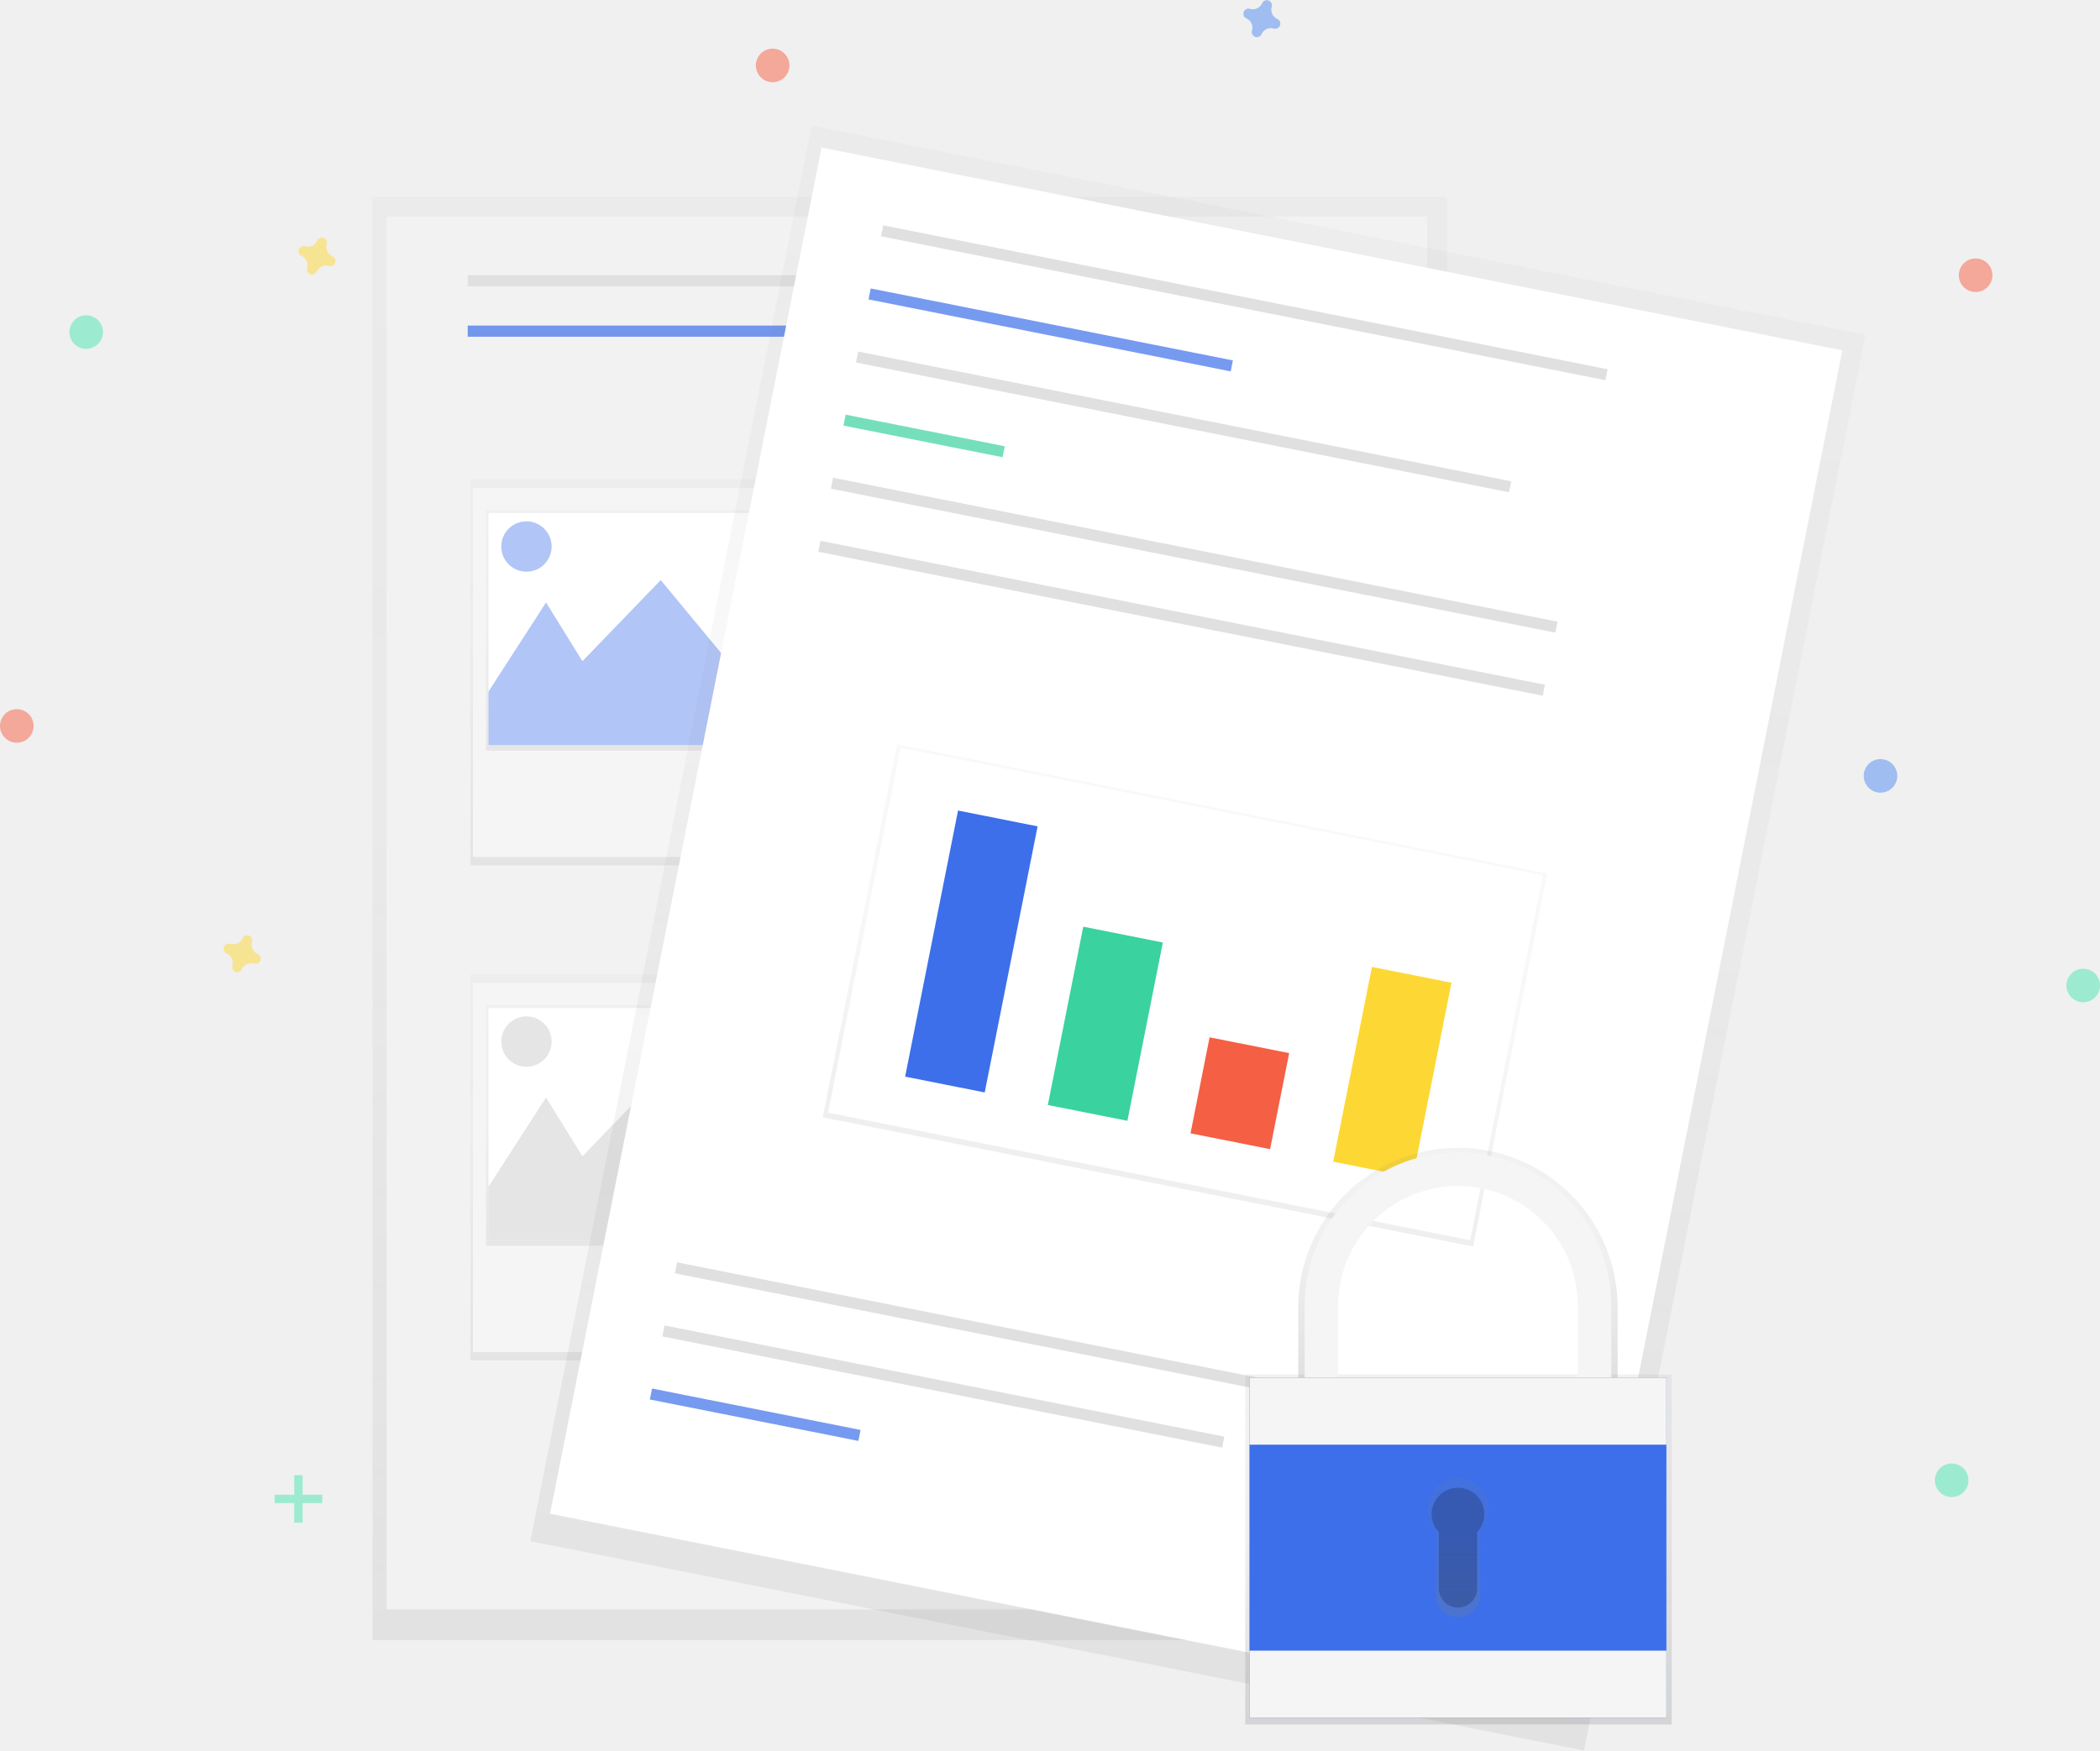
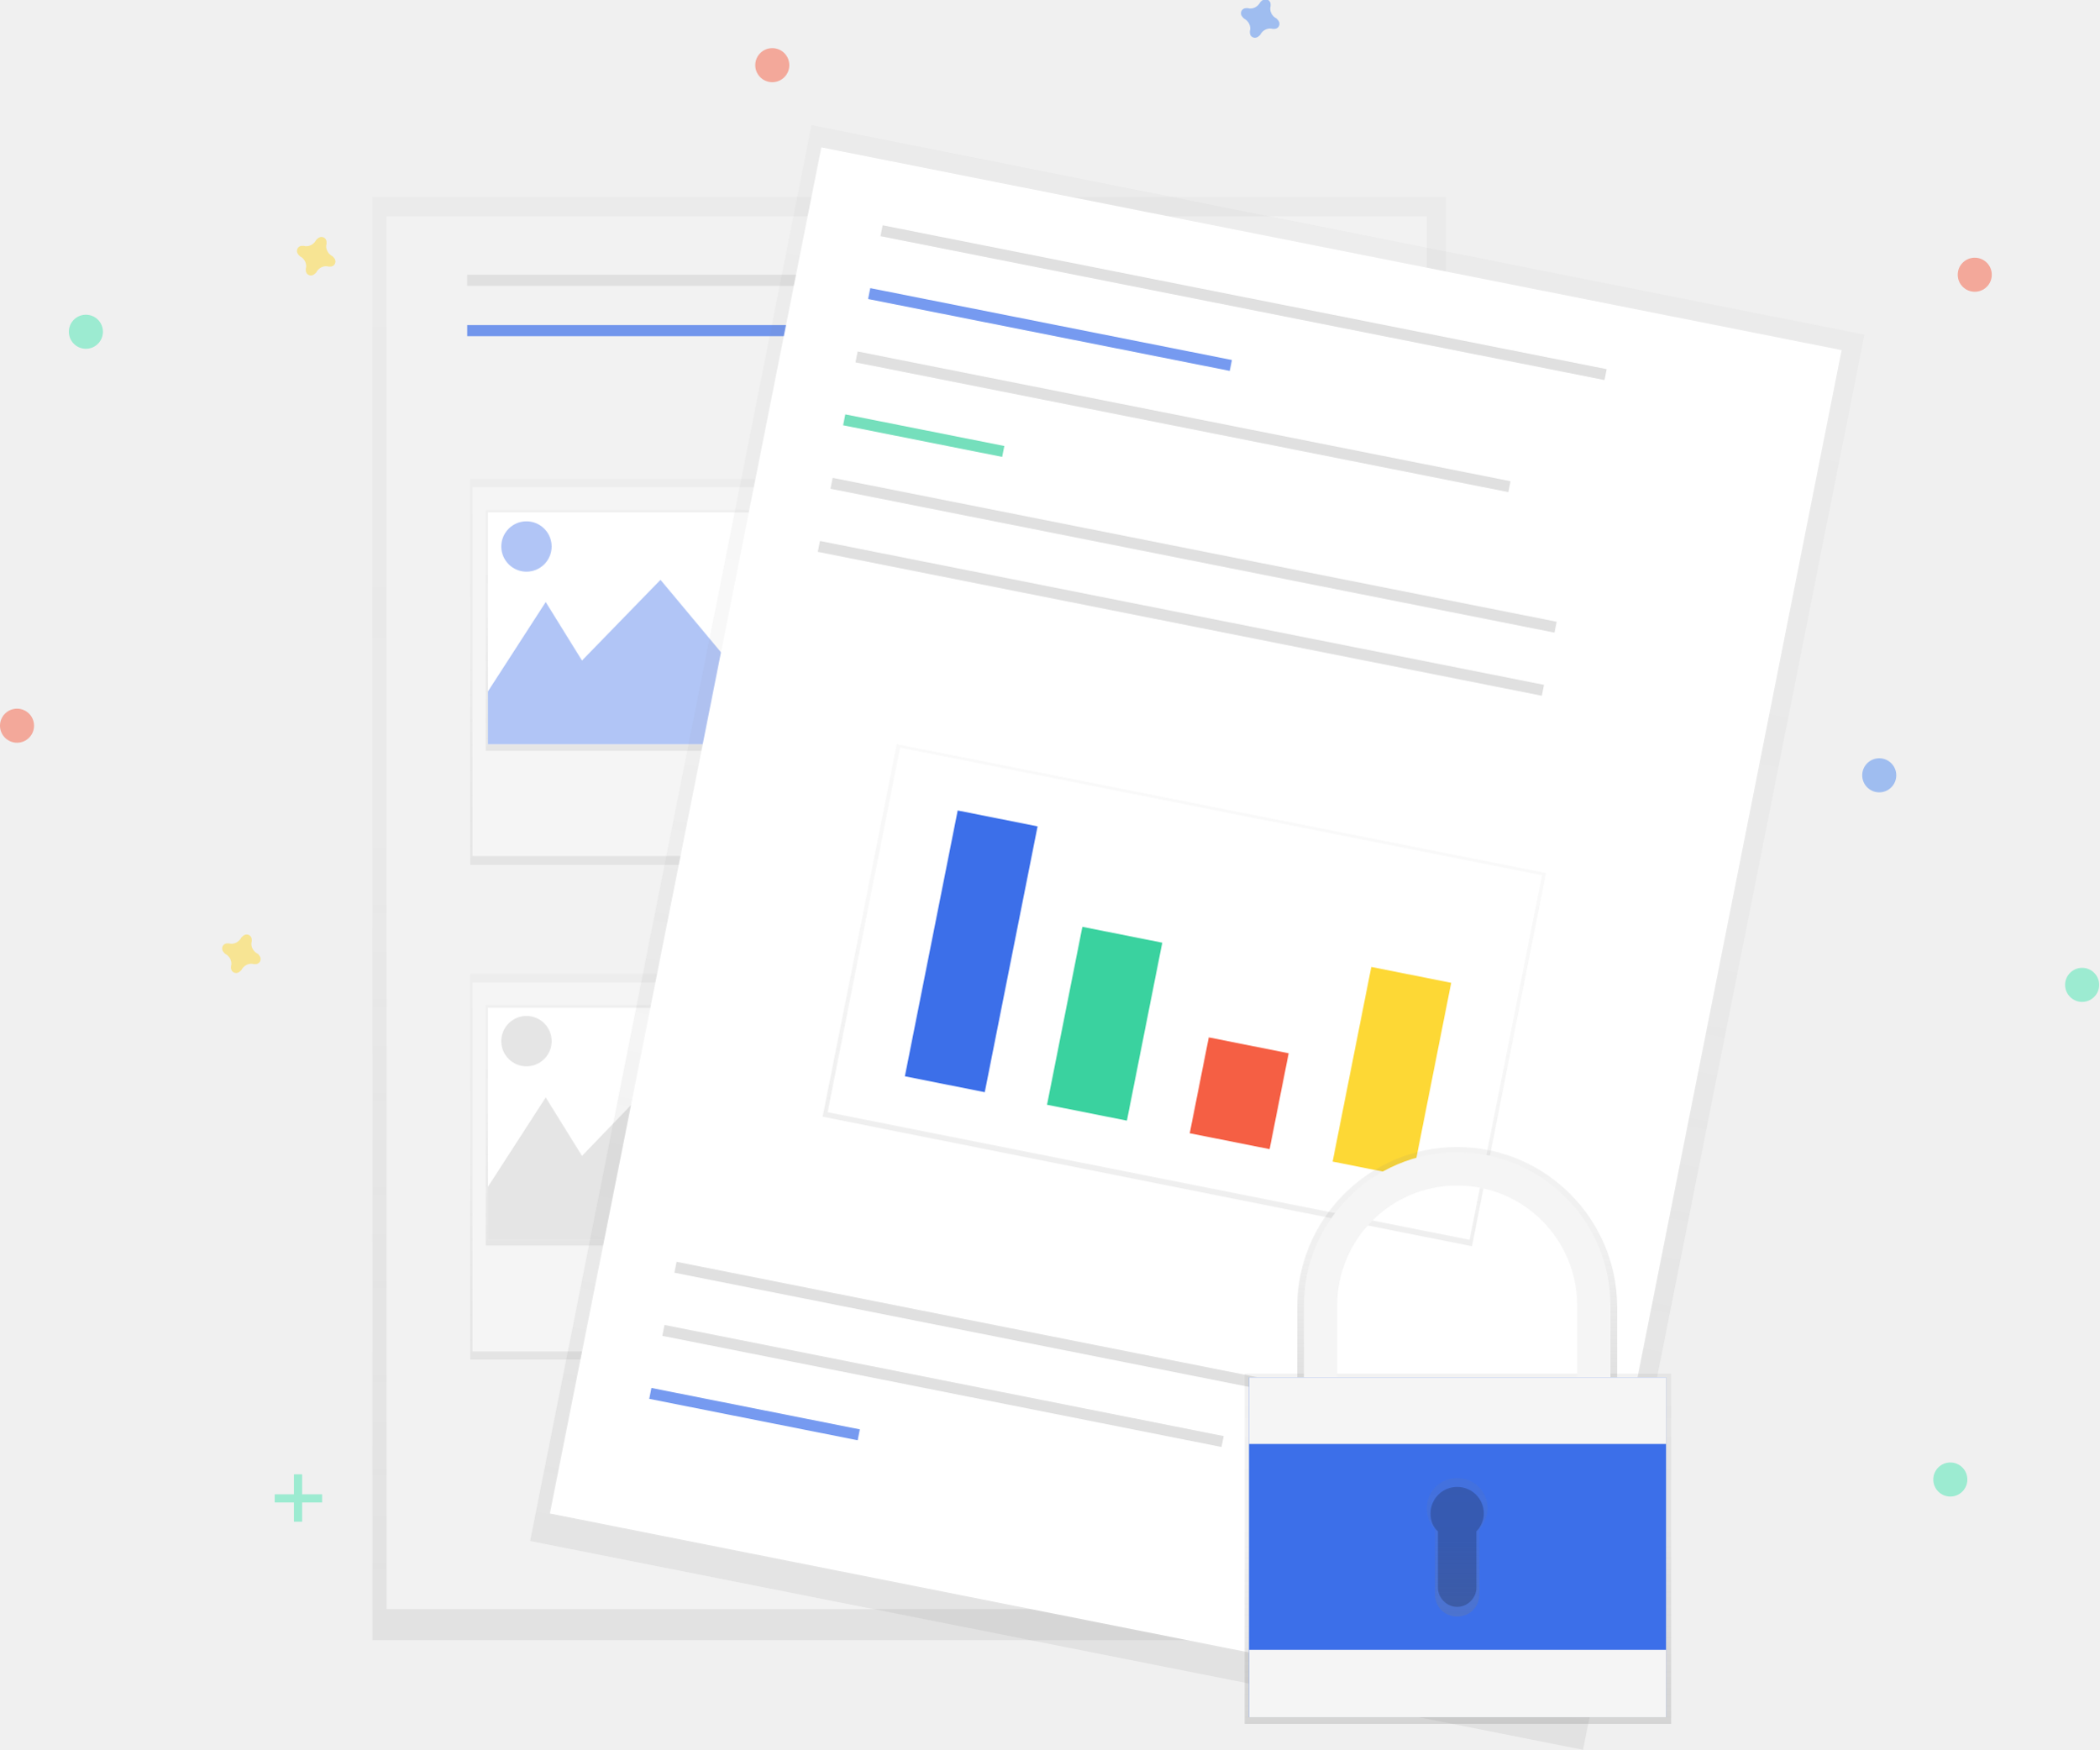
- <svg xmlns="http://www.w3.org/2000/svg" xmlns:xlink="http://www.w3.org/1999/xlink" id="e8f68bdd-4984-4f2e-95b7-7fc8ec281257" data-name="Layer 1" width="918.14" height="765.54" viewBox="0 0 918.14 765.54">
-   <defs>
-     <linearGradient id="27aa7b70-b106-4a00-be67-693c8380e41d" x1="397.74" y1="717.25" x2="397.74" y2="86.11" gradientUnits="userSpaceOnUse">
-       <stop offset="0" stop-color="gray" stop-opacity="0.25" />
-       <stop offset="0.54" stop-color="gray" stop-opacity="0.12" />
-       <stop offset="1" stop-color="gray" stop-opacity="0.1" />
+ <svg xmlns="http://www.w3.org/2000/svg" xmlns:xlink="http://www.w3.org/1999/xlink" version="1.1" id="e8f68bdd-4984-4f2e-95b7-7fc8ec281257" x="0px" y="0px" viewBox="0 0 283.5 236.3" style="enable-background:new 0 0 283.5 236.3;" xml:space="preserve">
+   <style type="text/css">
+ 	.st0{opacity:0.5;}
+ 	.st1{fill:url(#SVGID_1_);}
+ 	.st2{fill:#F2F2F2;}
+ 	.st3{fill:#E0E0E0;}
+ 	.st4{opacity:0.7;fill:#3C6FE9;enable-background:new    ;}
+ 	.st5{fill:url(#SVGID_2_);}
+ 	.st6{fill:#F5F5F5;}
+ 	.st7{fill:url(#SVGID_3_);}
+ 	.st8{fill:#FFFFFF;}
+ 	.st9{clip-path:url(#SVGID_5_);}
+ 	.st10{opacity:0.4;fill:#3C6FE9;enable-background:new    ;}
+ 	.st11{fill:url(#SVGID_6_);}
+ 	.st12{fill:url(#SVGID_7_);}
+ 	.st13{clip-path:url(#SVGID_9_);}
+ 	.st14{opacity:0.4;fill:#BDBDBD;enable-background:new    ;}
+ 	.st15{fill:url(#SVGID_10_);}
+ 	.st16{opacity:0.7;fill:#3AD29F;enable-background:new    ;}
+ 	.st17{fill:url(#SVGID_11_);}
+ 	.st18{fill:#3C6FE9;}
+ 	.st19{fill:#3AD29F;}
+ 	.st20{fill:#F55F44;}
+ 	.st21{fill:#FDD835;}
+ 	.st22{fill:#47E6B1;}
+ 	.st23{opacity:0.5;fill:#4D8AF0;enable-background:new    ;}
+ 	.st24{opacity:0.5;fill:#FDD835;enable-background:new    ;}
+ 	.st25{opacity:0.5;fill:#F55F44;enable-background:new    ;}
+ 	.st26{opacity:0.5;fill:#47E6B1;enable-background:new    ;}
+ 	.st27{fill:url(#SVGID_12_);}
+ 	.st28{fill:url(#SVGID_13_);}
+ 	.st29{fill:url(#SVGID_14_);}
+ 	.st30{opacity:0.2;enable-background:new    ;}
+ </style>
+   <g class="st0">
+     <linearGradient id="SVGID_1_" gradientUnits="userSpaceOnUse" x1="122.799" y1="-452.9" x2="122.799" y2="-258.043" gradientTransform="matrix(1 0 0 -1 0 -231.48)">
+       <stop offset="0" style="stop-color:#808080;stop-opacity:0.25" />
+       <stop offset="0.54" style="stop-color:#808080;stop-opacity:0.12" />
+       <stop offset="1" style="stop-color:#808080;stop-opacity:0.1" />
    </linearGradient>
-     <linearGradient id="46a816da-c484-41ec-8a6f-fbf14454d910" x1="288.88" y1="378.44" x2="288.88" y2="209.65" xlink:href="#27aa7b70-b106-4a00-be67-693c8380e41d" />
-     <linearGradient id="32b634d8-28f1-48d9-a868-f602a2cad942" x1="288.88" y1="328.29" x2="288.88" y2="223.1" xlink:href="#27aa7b70-b106-4a00-be67-693c8380e41d" />
-     <clipPath id="7a4c6aff-0be0-461b-a111-b3ae1b8fbf73" transform="translate(-140.93 -67.23)">
-       <rect id="8cc91f6d-19b0-43cc-9c18-2faa83ac34ba" data-name="&lt;Rectangle&gt;" x="354.51" y="291.55" width="150.6" height="101.52" fill="#fff" />
+     <rect x="50.3" y="26.6" class="st1" width="145" height="194.9" />
+   </g>
+   <rect x="52.2" y="29.2" class="st2" width="140.5" height="188.1" />
+   <rect x="63.1" y="37.1" class="st3" width="48.3" height="1.5" />
+   <rect x="63.1" y="43.9" class="st4" width="48.3" height="1.5" />
+   <rect x="118.6" y="37.1" class="st3" width="48.3" height="1.5" />
+   <rect x="126.2" y="80.2" class="st3" width="48.3" height="1.5" />
+   <rect x="127.3" y="84.3" class="st3" width="48.3" height="1.5" />
+   <rect x="129.6" y="88.5" class="st3" width="48.3" height="1.5" />
+   <rect x="126.2" y="147" class="st3" width="48.3" height="1.5" />
+   <rect x="127.3" y="151.2" class="st3" width="48.3" height="1.5" />
+   <rect x="129.6" y="155.3" class="st3" width="48.3" height="1.5" />
+   <g class="st0">
+     <linearGradient id="SVGID_2_" gradientUnits="userSpaceOnUse" x1="89.19" y1="-348.296" x2="89.19" y2="-296.184" gradientTransform="matrix(1 0 0 -1 0 -231.48)">
+       <stop offset="0" style="stop-color:#808080;stop-opacity:0.25" />
+       <stop offset="0.54" style="stop-color:#808080;stop-opacity:0.12" />
+       <stop offset="1" style="stop-color:#808080;stop-opacity:0.1" />
+     </linearGradient>
+     <rect x="63.5" y="64.7" class="st5" width="51.4" height="52.1" />
+   </g>
+   <rect x="63.8" y="65.8" class="st6" width="50.5" height="49.8" />
+   <g class="st0">
+     <linearGradient id="SVGID_3_" gradientUnits="userSpaceOnUse" x1="89.188" y1="-332.813" x2="89.188" y2="-300.337" gradientTransform="matrix(1 0 0 -1 0 -231.48)">
+       <stop offset="0" style="stop-color:#808080;stop-opacity:0.25" />
+       <stop offset="0.54" style="stop-color:#808080;stop-opacity:0.12" />
+       <stop offset="1" style="stop-color:#808080;stop-opacity:0.1" />
+     </linearGradient>
+     <rect x="65.6" y="68.9" class="st7" width="47.1" height="32.5" />
+   </g>
+   <rect x="65.9" y="69.2" class="st8" width="46.5" height="31.3" />
+   <g>
+     <defs>
+       <rect id="SVGID_4_" x="65.9" y="69.2" width="46.5" height="31.3" />
+     </defs>
+     <clipPath id="SVGID_5_">
+       <use xlink:href="#SVGID_4_" style="overflow:visible;" />
    </clipPath>
-     <linearGradient id="38f1cb81-8fac-4205-a0ff-a33ac00d354c" x1="288.88" y1="594.94" x2="288.88" y2="426.14" xlink:href="#27aa7b70-b106-4a00-be67-693c8380e41d" />
-     <linearGradient id="6fc01aaf-135e-403e-a209-43b2a4fe59f1" x1="288.88" y1="544.79" x2="288.88" y2="439.6" xlink:href="#27aa7b70-b106-4a00-be67-693c8380e41d" />
-     <clipPath id="79ce363a-d134-40e4-9f82-b96d04a36978" transform="translate(-140.93 -67.23)">
-       <rect id="5b44e697-61fe-43bd-9a58-5f3e41301748" data-name="&lt;Rectangle&gt;" x="354.51" y="508.05" width="150.6" height="101.52" fill="#fff" />
+     <g class="st9">
+       <polygon class="st10" points="62,99.4 73.7,81.3 78.6,89.2 89.2,78.3 98.3,89.2 106.2,73 126.6,105.5 60.5,103.2   " />
+       <circle class="st10" cx="71.1" cy="73.8" r="3.4" />
+     </g>
+   </g>
+   <g class="st0">
+     <linearGradient id="SVGID_6_" gradientUnits="userSpaceOnUse" x1="89.19" y1="-415.135" x2="89.19" y2="-363.023" gradientTransform="matrix(1 0 0 -1 0 -231.48)">
+       <stop offset="0" style="stop-color:#808080;stop-opacity:0.25" />
+       <stop offset="0.54" style="stop-color:#808080;stop-opacity:0.12" />
+       <stop offset="1" style="stop-color:#808080;stop-opacity:0.1" />
+     </linearGradient>
+     <rect x="63.5" y="131.5" class="st11" width="51.4" height="52.1" />
+   </g>
+   <rect x="63.8" y="132.7" class="st6" width="50.5" height="49.8" />
+   <g class="st0">
+     <linearGradient id="SVGID_7_" gradientUnits="userSpaceOnUse" x1="89.188" y1="-399.655" x2="89.188" y2="-367.179" gradientTransform="matrix(1 0 0 -1 0 -231.48)">
+       <stop offset="0" style="stop-color:#808080;stop-opacity:0.25" />
+       <stop offset="0.54" style="stop-color:#808080;stop-opacity:0.12" />
+       <stop offset="1" style="stop-color:#808080;stop-opacity:0.1" />
+     </linearGradient>
+     <rect x="65.6" y="135.7" class="st12" width="47.1" height="32.5" />
+   </g>
+   <rect id="b429ac3a-f8a8-4171-bcce-5b6c002c0714" x="65.9" y="136.1" class="st8" width="46.5" height="31.3" />
+   <g>
+     <defs>
+       <rect id="SVGID_8_" x="65.9" y="136.1" width="46.5" height="31.3" />
+     </defs>
+     <clipPath id="SVGID_9_">
+       <use xlink:href="#SVGID_8_" style="overflow:visible;" />
    </clipPath>
-     <linearGradient id="54803c44-522d-4b9e-9a34-f1f7b43e8483" x1="671.57" y1="760.34" x2="671.57" y2="129.2" gradientTransform="translate(1109.43 -194.1) rotate(90)" xlink:href="#27aa7b70-b106-4a00-be67-693c8380e41d" />
-     <linearGradient id="089a6a47-adaa-499b-aefb-cd6464b62fb8" x1="670.96" y1="553.63" x2="670.96" y2="387.28" gradientTransform="translate(1129.51 -168.41) rotate(90)" xlink:href="#27aa7b70-b106-4a00-be67-693c8380e41d" />
-     <linearGradient id="fd8d88e0-7826-450d-9e0b-001d1be709c2" x1="637.66" y1="754.12" x2="637.66" y2="601.05" xlink:href="#27aa7b70-b106-4a00-be67-693c8380e41d" />
-     <linearGradient id="8d1793c5-b76e-44e2-a52e-569460402331" x1="778.37" y1="673.86" x2="778.37" y2="569.13" xlink:href="#27aa7b70-b106-4a00-be67-693c8380e41d" />
-     <linearGradient id="4745700d-8097-45ff-9f71-625443fc4ad8" x1="778.37" y1="774.41" x2="778.37" y2="713.66" xlink:href="#27aa7b70-b106-4a00-be67-693c8380e41d" />
-   </defs>
-   <g opacity="0.5">
-     <rect x="162.9" y="86.11" width="469.69" height="631.14" fill="url(#27aa7b70-b106-4a00-be67-693c8380e41d)" />
+     <g class="st13">
+       <polygon class="st14" points="62,166.3 73.7,148.2 78.6,156.1 89.2,145.1 98.3,156.1 106.2,139.9 126.6,172.3 60.5,170.1   " />
+       <circle class="st14" cx="71.1" cy="140.6" r="3.4" />
+     </g>
  </g>
-   <rect x="169.02" y="94.67" width="455.01" height="609.12" fill="#f2f2f2" />
-   <rect x="204.49" y="120.36" width="156.56" height="4.89" fill="#e0e0e0" />
-   <rect x="204.49" y="142.37" width="156.56" height="4.89" fill="#3c6fe9" opacity="0.7" />
-   <rect x="384.29" y="120.36" width="156.56" height="4.89" fill="#e0e0e0" />
-   <rect x="408.75" y="259.8" width="156.56" height="4.89" fill="#e0e0e0" />
-   <rect x="412.42" y="273.25" width="156.56" height="4.89" fill="#e0e0e0" />
-   <rect x="419.76" y="286.7" width="156.56" height="4.89" fill="#e0e0e0" />
-   <rect x="408.75" y="476.29" width="156.56" height="4.89" fill="#e0e0e0" />
-   <rect x="412.42" y="489.75" width="156.56" height="4.89" fill="#e0e0e0" />
-   <rect x="419.76" y="503.2" width="156.56" height="4.89" fill="#e0e0e0" />
-   <g opacity="0.5">
-     <rect x="205.71" y="209.65" width="166.35" height="168.79" fill="url(#46a816da-c484-41ec-8a6f-fbf14454d910)" />
+   <g class="st0">
+     <linearGradient id="SVGID_10_" gradientUnits="userSpaceOnUse" x1="365.135" y1="-395.666" x2="365.135" y2="-200.81" gradientTransform="matrix(0.9808 0.1949 0.1949 -0.9808 -138.3095 -237.0621)">
+       <stop offset="0" style="stop-color:#808080;stop-opacity:0.25" />
+       <stop offset="0.54" style="stop-color:#808080;stop-opacity:0.12" />
+       <stop offset="1" style="stop-color:#808080;stop-opacity:0.1" />
+     </linearGradient>
+     <polygon class="st15" points="71.6,208.1 109.6,16.9 251.8,45.2 213.8,236.3  " />
  </g>
-   <rect x="206.76" y="213.32" width="163.72" height="161.45" fill="#f5f5f5" />
-   <g opacity="0.5">
-     <rect x="212.53" y="223.1" width="152.7" height="105.19" fill="url(#32b634d8-28f1-48d9-a868-f602a2cad942)" />
+   <rect x="67.4" y="55.6" transform="matrix(0.1949 -0.9808 0.9808 0.1949 6.5919 259.6561)" class="st8" width="188.1" height="140.5" />
+   <rect x="167.2" y="-9" transform="matrix(0.1949 -0.9808 0.9808 0.1949 95.1529 197.6363)" class="st3" width="1.5" height="99.7" />
+   <rect x="139.4" y="131" transform="matrix(0.1949 -0.9808 0.9808 0.1949 -64.5726 283.0651)" class="st3" width="1.5" height="99.7" />
+   <rect x="126.6" y="148.7" transform="matrix(0.1949 -0.9808 0.9808 0.1949 -81.0719 275.5877)" class="st3" width="1.5" height="77" />
+   <rect x="101.2" y="176.6" transform="matrix(0.1949 -0.9808 0.9808 0.1949 -105.2508 253.744)" class="st4" width="1.5" height="28.7" />
+   <rect x="141.1" y="19.6" transform="matrix(0.1949 -0.9808 0.9808 0.1949 70.5158 174.9511)" class="st4" width="1.5" height="49.8" />
+   <rect x="159" y="12" transform="matrix(0.1949 -0.9808 0.9808 0.1949 72.7779 202.5437)" class="st3" width="1.5" height="89.9" />
+   <rect x="124" y="47.9" transform="matrix(0.1949 -0.9808 0.9808 0.1949 42.7193 169.7138)" class="st16" width="1.5" height="21.9" />
+   <rect x="160.4" y="25.1" transform="matrix(0.1949 -0.9808 0.9808 0.1949 56.2776 218.4299)" class="st3" width="1.5" height="99.7" />
+   <g class="st0">
+     <linearGradient id="SVGID_11_" gradientUnits="userSpaceOnUse" x1="364.942" y1="-331.856" x2="364.942" y2="-280.497" gradientTransform="matrix(0.9808 0.1949 0.1949 -0.9808 -138.3082 -237.0695)">
+       <stop offset="0" style="stop-color:#808080;stop-opacity:0.25" />
+       <stop offset="0.54" style="stop-color:#808080;stop-opacity:0.12" />
+       <stop offset="1" style="stop-color:#808080;stop-opacity:0.1" />
+     </linearGradient>
+     <polygon class="st17" points="111.1,150.8 121.1,100.5 208.8,117.9 198.8,168.3  " />
  </g>
-   <rect id="689f37f3-cc41-448d-b172-63ec123bc985" data-name="&lt;Rectangle&gt;" x="213.58" y="224.32" width="150.6" height="101.52" fill="#fff" />
-   <g clip-path="url(#7a4c6aff-0be0-461b-a111-b3ae1b8fbf73)">
-     <polygon points="200.82 322.18 238.74 263.46 254.64 289.15 288.88 253.68 318.24 289.15 343.93 236.56 409.98 341.75 195.93 334.41 200.82 322.18" fill="#3c6fe9" opacity="0.4" />
-     <circle cx="230.17" cy="239" r="11.01" fill="#3c6fe9" opacity="0.4" />
+   <rect x="134.9" y="90" transform="matrix(0.1949 -0.9808 0.9808 0.1949 -2.7914 264.9694)" class="st8" width="50.2" height="88.4" />
+   <rect x="158.7" y="33.6" transform="matrix(0.1949 -0.9808 0.9808 0.1949 46.5594 223.628)" class="st3" width="1.5" height="99.7" />
+   <rect x="112.8" y="123" transform="matrix(0.1949 -0.9808 0.9808 0.1949 -20.4166 232.0102)" class="st18" width="36.6" height="11" />
+   <rect x="136.9" y="132.7" transform="matrix(0.1949 -0.9808 0.9808 0.1949 -15.4283 257.5998)" class="st19" width="24.5" height="11" />
+   <rect x="160.7" y="142.1" transform="matrix(0.1949 -0.9808 0.9808 0.1949 -10.0116 282.9597)" class="st20" width="13.2" height="11" />
+   <rect x="174.5" y="139.3" transform="matrix(0.1949 -0.9808 0.9808 0.1949 9.3439 300.8649)" class="st21" width="26.8" height="11" />
+   <g class="st0">
+     <rect x="39.7" y="199.1" class="st22" width="1.1" height="6.4" />
+     <rect x="37.1" y="201.8" class="st22" width="6.4" height="1.1" />
  </g>
-   <g opacity="0.5">
-     <rect x="205.71" y="426.14" width="166.35" height="168.79" fill="url(#38f1cb81-8fac-4205-a0ff-a33ac00d354c)" />
-   </g>
-   <rect x="206.76" y="429.81" width="163.72" height="161.45" fill="#f5f5f5" />
-   <g opacity="0.5">
-     <rect x="212.53" y="439.6" width="152.7" height="105.19" fill="url(#6fc01aaf-135e-403e-a209-43b2a4fe59f1)" />
-   </g>
-   <rect id="b429ac3a-f8a8-4171-bcce-5b6c002c0714" data-name="&lt;Rectangle&gt;" x="213.58" y="440.82" width="150.6" height="101.52" fill="#fff" />
-   <g clip-path="url(#79ce363a-d134-40e4-9f82-b96d04a36978)">
-     <polygon points="200.82 538.67 238.74 479.96 254.64 505.65 288.88 470.18 318.24 505.65 343.93 453.05 409.98 558.24 195.93 550.9 200.82 538.67" fill="#bdbdbd" opacity="0.4" />
-     <circle cx="230.17" cy="455.5" r="11.01" fill="#bdbdbd" opacity="0.4" />
-   </g>
-   <g opacity="0.5">
-     <rect x="349.09" y="242.63" width="631.14" height="469.69" transform="translate(-74.16 969.06) rotate(-78.76)" fill="url(#54803c44-522d-4b9e-9a34-f1f7b43e8483)" />
-   </g>
-   <rect x="359.37" y="247.33" width="609.12" height="455.01" transform="translate(-72.16 966.22) rotate(-78.76)" fill="#fff" />
-   <rect x="523.5" y="197.22" width="322.91" height="4.89" transform="translate(-88.86 -196.94) rotate(11.24)" fill="#e0e0e0" />
-   <rect x="433.36" y="650.7" width="322.91" height="4.89" transform="translate(-2.18 -170.66) rotate(11.24)" fill="#e0e0e0" />
-   <rect x="428.58" y="671.14" width="249.52" height="4.89" transform="translate(1.01 -162.18) rotate(11.24)" fill="#e0e0e0" />
-   <rect x="424.6" y="683.47" width="92.96" height="4.89" transform="translate(1.84 -145.91) rotate(11.24)" fill="#3c6fe9" opacity="0.7" />
-   <rect x="519.57" y="209.08" width="161.45" height="4.89" transform="translate(-88.17 -180.2) rotate(11.24)" fill="#3c6fe9" opacity="0.7" />
-   <rect x="512.84" y="249.31" width="291.11" height="4.89" transform="translate(-79.21 -190.76) rotate(11.24)" fill="#e0e0e0" />
-   <rect x="509.47" y="255.44" width="70.94" height="4.89" transform="translate(-80.19 -168.52) rotate(11.24)" fill="#3ad29f" opacity="0.7" />
-   <rect x="501.56" y="307.59" width="322.91" height="4.89" transform="translate(-67.76 -190.54) rotate(11.24)" fill="#e0e0e0" />
-   <g opacity="0.5">
-     <rect x="575.87" y="357.6" width="166.35" height="289.88" transform="translate(-103.27 983.74) rotate(-78.76)" fill="url(#089a6a47-adaa-499b-aefb-cd6464b62fb8)" />
-   </g>
-   <rect x="516.06" y="420.61" width="286.22" height="162.68" transform="translate(-30.42 -186.11) rotate(11.24)" fill="#fff" />
-   <rect x="496.08" y="335.18" width="322.91" height="4.89" transform="translate(-62.49 -188.94) rotate(11.24)" fill="#e0e0e0" />
-   <rect x="547.86" y="424.02" width="35.47" height="118.64" transform="translate(-35.84 -168.22) rotate(11.24)" fill="#3c6fe9" />
-   <rect x="606.43" y="475.19" width="35.47" height="79.5" transform="translate(-28.56 -179.03) rotate(11.24)" fill="#3ad29f" />
-   <rect x="665.23" y="523.93" width="35.47" height="42.81" transform="translate(-21.5 -189.92) rotate(11.24)" fill="#f55f44" />
-   <rect x="731.91" y="492.72" width="35.47" height="86.84" transform="translate(-22.02 -203.09) rotate(11.24)" fill="#fdd835" />
-   <g opacity="0.5">
-     <rect x="128.65" y="645.09" width="3.67" height="20.79" fill="#47e6b1" />
-     <rect x="269.58" y="712.31" width="3.67" height="20.79" transform="translate(853.2 384.07) rotate(90)" fill="#47e6b1" />
-   </g>
-   <path d="M699.44,75.56a4.49,4.49,0,0,1-2.5-5.43,2.16,2.16,0,0,0,.1-.5h0a2.25,2.25,0,0,0-4-1.49h0a2.16,2.16,0,0,0-.25.44,4.49,4.49,0,0,1-5.43,2.5,2.16,2.16,0,0,0-.5-.1h0a2.25,2.25,0,0,0-1.49,4h0a2.16,2.16,0,0,0,.44.25,4.49,4.49,0,0,1,2.5,5.43,2.16,2.16,0,0,0-.1.5h0a2.25,2.25,0,0,0,4,1.49h0a2.16,2.16,0,0,0,.25-.44,4.49,4.49,0,0,1,5.43-2.5,2.16,2.16,0,0,0,.5.1h0a2.25,2.25,0,0,0,1.49-4h0A2.16,2.16,0,0,0,699.44,75.56Z" transform="translate(-140.93 -67.23)" fill="#4d8af0" opacity="0.5" />
-   <path d="M286.33,179.4a4.49,4.49,0,0,1-2.5-5.43,2.16,2.16,0,0,0,.1-.5h0a2.25,2.25,0,0,0-4-1.49h0a2.16,2.16,0,0,0-.25.44,4.49,4.49,0,0,1-5.43,2.5,2.16,2.16,0,0,0-.5-.1h0a2.25,2.25,0,0,0-1.49,4h0a2.16,2.16,0,0,0,.44.25,4.49,4.49,0,0,1,2.5,5.43,2.16,2.16,0,0,0-.1.5h0a2.25,2.25,0,0,0,4,1.49h0a2.16,2.16,0,0,0,.25-.44,4.49,4.49,0,0,1,5.43-2.5,2.16,2.16,0,0,0,.5.1h0a2.25,2.25,0,0,0,1.49-4h0A2.16,2.16,0,0,0,286.33,179.4Z" transform="translate(-140.93 -67.23)" fill="#fdd835" opacity="0.5" />
-   <path d="M253.63,484.46a4.49,4.49,0,0,1-2.5-5.43,2.16,2.16,0,0,0,.1-.5h0a2.25,2.25,0,0,0-4-1.49h0a2.16,2.16,0,0,0-.25.44,4.49,4.49,0,0,1-5.43,2.5,2.16,2.16,0,0,0-.5-.1h0a2.25,2.25,0,0,0-1.49,4h0a2.16,2.16,0,0,0,.44.25,4.49,4.49,0,0,1,2.5,5.43,2.16,2.16,0,0,0-.1.5h0a2.25,2.25,0,0,0,4,1.49h0a2.16,2.16,0,0,0,.25-.44,4.49,4.49,0,0,1,5.43-2.5,2.16,2.16,0,0,0,.5.1h0a2.25,2.25,0,0,0,1.49-4h0A2.16,2.16,0,0,0,253.63,484.46Z" transform="translate(-140.93 -67.23)" fill="#fdd835" opacity="0.5" />
-   <circle cx="337.81" cy="28.62" r="7.34" fill="#f55f44" opacity="0.5" />
-   <circle cx="7.34" cy="317.46" r="7.34" fill="#f55f44" opacity="0.5" />
-   <circle cx="863.76" cy="120.36" r="7.34" fill="#f55f44" opacity="0.5" />
-   <circle cx="822.17" cy="339.3" r="7.34" fill="#4d8af0" opacity="0.5" />
-   <circle cx="37.68" cy="145.22" r="7.34" fill="#47e6b1" opacity="0.5" />
-   <circle cx="853.29" cy="647.34" r="7.34" fill="#47e6b1" opacity="0.5" />
-   <circle cx="910.8" cy="430.97" r="7.34" fill="#47e6b1" opacity="0.5" />
-   <rect x="544.42" y="601.05" width="186.48" height="153.07" fill="url(#fd8d88e0-7826-450d-9e0b-001d1be709c2)" />
-   <path d="M723.82,639a54.55,54.55,0,0,1,109.1,0v34.91h15.27V639a69.82,69.82,0,0,0-139.65,0v34.91h15.27Z" transform="translate(-140.93 -67.23)" fill="url(#8d1793c5-b76e-44e2-a52e-569460402331)" />
-   <path d="M726,638.25a52.37,52.37,0,1,1,104.74,0v33.52H845.4V638.25a67,67,0,0,0-134.06,0v33.52H726Z" transform="translate(-140.93 -67.23)" fill="#f5f5f5" />
-   <rect x="546.32" y="602.45" width="182.24" height="148.73" fill="#3c6fe9" />
-   <rect x="546.32" y="602.45" width="182.24" height="148.73" fill="#f5f5f5" />
-   <rect x="546.32" y="631.77" width="182.24" height="90.07" fill="#3c6fe9" />
-   <path d="M791.73,727a13.36,13.36,0,1,0-23.08,9.15v28.51a9.72,9.72,0,0,0,19.44,0V736.18A13.3,13.3,0,0,0,791.73,727Z" transform="translate(-140.93 -67.23)" fill="url(#4745700d-8097-45ff-9f71-625443fc4ad8)" />
-   <path d="M789.89,729.38a11.52,11.52,0,1,0-19.9,7.89v24.58a8.38,8.38,0,1,0,16.76,0V737.27A11.47,11.47,0,0,0,789.89,729.38Z" transform="translate(-140.93 -67.23)" opacity="0.2" />
+   <path class="st23" d="M172.4,2.5c-0.6-0.3-1-1-0.8-1.7c0-0.1,0-0.1,0-0.2l0,0c0-0.4-0.3-0.7-0.7-0.7c-0.2,0-0.4,0.1-0.6,0.3l0,0  c0,0-0.1,0.1-0.1,0.1c-0.3,0.6-1,1-1.7,0.8c-0.1,0-0.1,0-0.2,0l0,0c-0.4,0-0.7,0.3-0.7,0.7c0,0.2,0.1,0.4,0.3,0.6l0,0  c0,0,0.1,0.1,0.1,0.1c0.6,0.3,1,1,0.8,1.7c0,0.1,0,0.1,0,0.2l0,0c0,0.4,0.3,0.7,0.7,0.7c0.2,0,0.4-0.1,0.6-0.3l0,0  c0,0,0.1-0.1,0.1-0.1c0.3-0.6,1-1,1.7-0.8c0.1,0,0.1,0,0.2,0l0,0c0.4,0,0.7-0.3,0.7-0.7c0-0.2-0.1-0.4-0.3-0.6l0,0  C172.5,2.6,172.5,2.6,172.4,2.5z" />
+   <path class="st24" d="M44.9,34.6c-0.6-0.3-1-1-0.8-1.7c0-0.1,0-0.1,0-0.2l0,0c0-0.4-0.3-0.7-0.7-0.7c-0.2,0-0.4,0.1-0.6,0.3l0,0  c0,0-0.1,0.1-0.1,0.1c-0.3,0.6-1,1-1.7,0.8c-0.1,0-0.1,0-0.2,0l0,0c-0.4,0-0.7,0.3-0.7,0.7c0,0.2,0.1,0.4,0.3,0.6l0,0  c0,0,0.1,0.1,0.1,0.1c0.6,0.3,1,1,0.8,1.7c0,0.1,0,0.1,0,0.2l0,0c0,0.4,0.3,0.7,0.7,0.7c0.2,0,0.4-0.1,0.6-0.3l0,0  c0,0,0.1-0.1,0.1-0.1c0.3-0.6,1-1,1.7-0.8c0.1,0,0.1,0,0.2,0l0,0c0.4,0,0.7-0.3,0.7-0.7c0-0.2-0.1-0.4-0.3-0.6l0,0  C45,34.7,44.9,34.6,44.9,34.6z" />
+   <path class="st24" d="M34.8,128.8c-0.6-0.3-1-1-0.8-1.7c0-0.1,0-0.1,0-0.2l0,0c0-0.4-0.3-0.7-0.7-0.7c-0.2,0-0.4,0.1-0.6,0.3l0,0  c0,0-0.1,0.1-0.1,0.1c-0.3,0.6-1,1-1.7,0.8c-0.1,0-0.1,0-0.2,0l0,0c-0.4,0-0.7,0.3-0.7,0.7c0,0.2,0.1,0.4,0.3,0.6l0,0  c0,0,0.1,0.1,0.1,0.1c0.6,0.3,1,1,0.8,1.7c0,0.1,0,0.1,0,0.2l0,0c0,0.4,0.3,0.7,0.7,0.7c0.2,0,0.4-0.1,0.6-0.3l0,0  c0,0,0.1-0.1,0.1-0.1c0.3-0.6,1-1,1.7-0.8c0.1,0,0.1,0,0.2,0l0,0c0.4,0,0.7-0.3,0.7-0.7c0-0.2-0.1-0.4-0.3-0.6l0,0  C34.9,128.8,34.8,128.8,34.8,128.8z" />
+   <circle class="st25" cx="104.3" cy="8.8" r="2.3" />
+   <circle class="st25" cx="2.3" cy="98" r="2.3" />
+   <circle class="st25" cx="266.7" cy="37.1" r="2.3" />
+   <circle class="st23" cx="253.8" cy="104.7" r="2.3" />
+   <circle class="st26" cx="11.6" cy="44.8" r="2.3" />
+   <circle class="st26" cx="263.4" cy="199.8" r="2.3" />
+   <circle class="st26" cx="281.2" cy="133" r="2.3" />
+   <linearGradient id="SVGID_12_" gradientUnits="userSpaceOnUse" x1="196.87" y1="-464.283" x2="196.87" y2="-417.024" gradientTransform="matrix(1 0 0 -1 0 -231.48)">
+     <stop offset="0" style="stop-color:#808080;stop-opacity:0.25" />
+     <stop offset="0.54" style="stop-color:#808080;stop-opacity:0.12" />
+     <stop offset="1" style="stop-color:#808080;stop-opacity:0.1" />
+   </linearGradient>
+   <rect x="168.1" y="185.5" class="st27" width="57.6" height="47.3" />
+   <linearGradient id="SVGID_13_" gradientUnits="userSpaceOnUse" x1="337.73" y1="-485.993" x2="337.73" y2="-453.657" gradientTransform="matrix(1 0 0 -1 -140.93 -298.71)">
+     <stop offset="0" style="stop-color:#808080;stop-opacity:0.25" />
+     <stop offset="0.54" style="stop-color:#808080;stop-opacity:0.12" />
+     <stop offset="1" style="stop-color:#808080;stop-opacity:0.1" />
+   </linearGradient>
+   <path class="st28" d="M180,176.5c0-9.3,7.6-16.8,16.9-16.8c9.3,0,16.8,7.5,16.8,16.8v10.8h4.7v-10.8c0-11.9-9.7-21.6-21.6-21.6  c-11.9,0-21.6,9.7-21.6,21.6l0,0v10.8h4.7L180,176.5z" />
+   <path class="st6" d="M180.6,176.3c0-8.9,7.2-16.2,16.2-16.2c8.9,0,16.2,7.2,16.2,16.2c0,0,0,0,0,0v10.3h4.5v-10.3  c0-11.4-9.3-20.7-20.7-20.7c-11.4,0-20.7,9.3-20.7,20.7v10.3h4.5V176.3z" />
+   <rect x="168.7" y="186" class="st18" width="56.3" height="45.9" />
+   <rect x="168.7" y="186" class="st6" width="56.3" height="45.9" />
+   <rect x="168.7" y="195" class="st18" width="56.3" height="27.8" />
+   <linearGradient id="SVGID_14_" gradientUnits="userSpaceOnUse" x1="337.732" y1="-517.011" x2="337.732" y2="-498.254" gradientTransform="matrix(1 0 0 -1 -140.93 -298.71)">
+     <stop offset="0" style="stop-color:#808080;stop-opacity:0.25" />
+     <stop offset="0.54" style="stop-color:#808080;stop-opacity:0.12" />
+     <stop offset="1" style="stop-color:#808080;stop-opacity:0.1" />
+   </linearGradient>
+   <path class="st29" d="M200.9,203.7c0-2.3-1.8-4.1-4.1-4.1c-2.3,0-4.1,1.8-4.1,4.1c0,1.1,0.4,2.1,1.1,2.8v8.8c0,1.7,1.3,3,3,3  c1.7,0,3-1.3,3-3v-8.8C200.5,205.7,200.9,204.7,200.9,203.7z" />
+   <path class="st30" d="M200.4,204.4c0-2-1.6-3.6-3.6-3.6c-2,0-3.6,1.6-3.6,3.6c0,0.9,0.3,1.8,1,2.4v7.6c0,1.4,1.2,2.6,2.6,2.6  s2.6-1.2,2.6-2.6v-7.6C200,206.2,200.4,205.3,200.4,204.4z" />
</svg>
